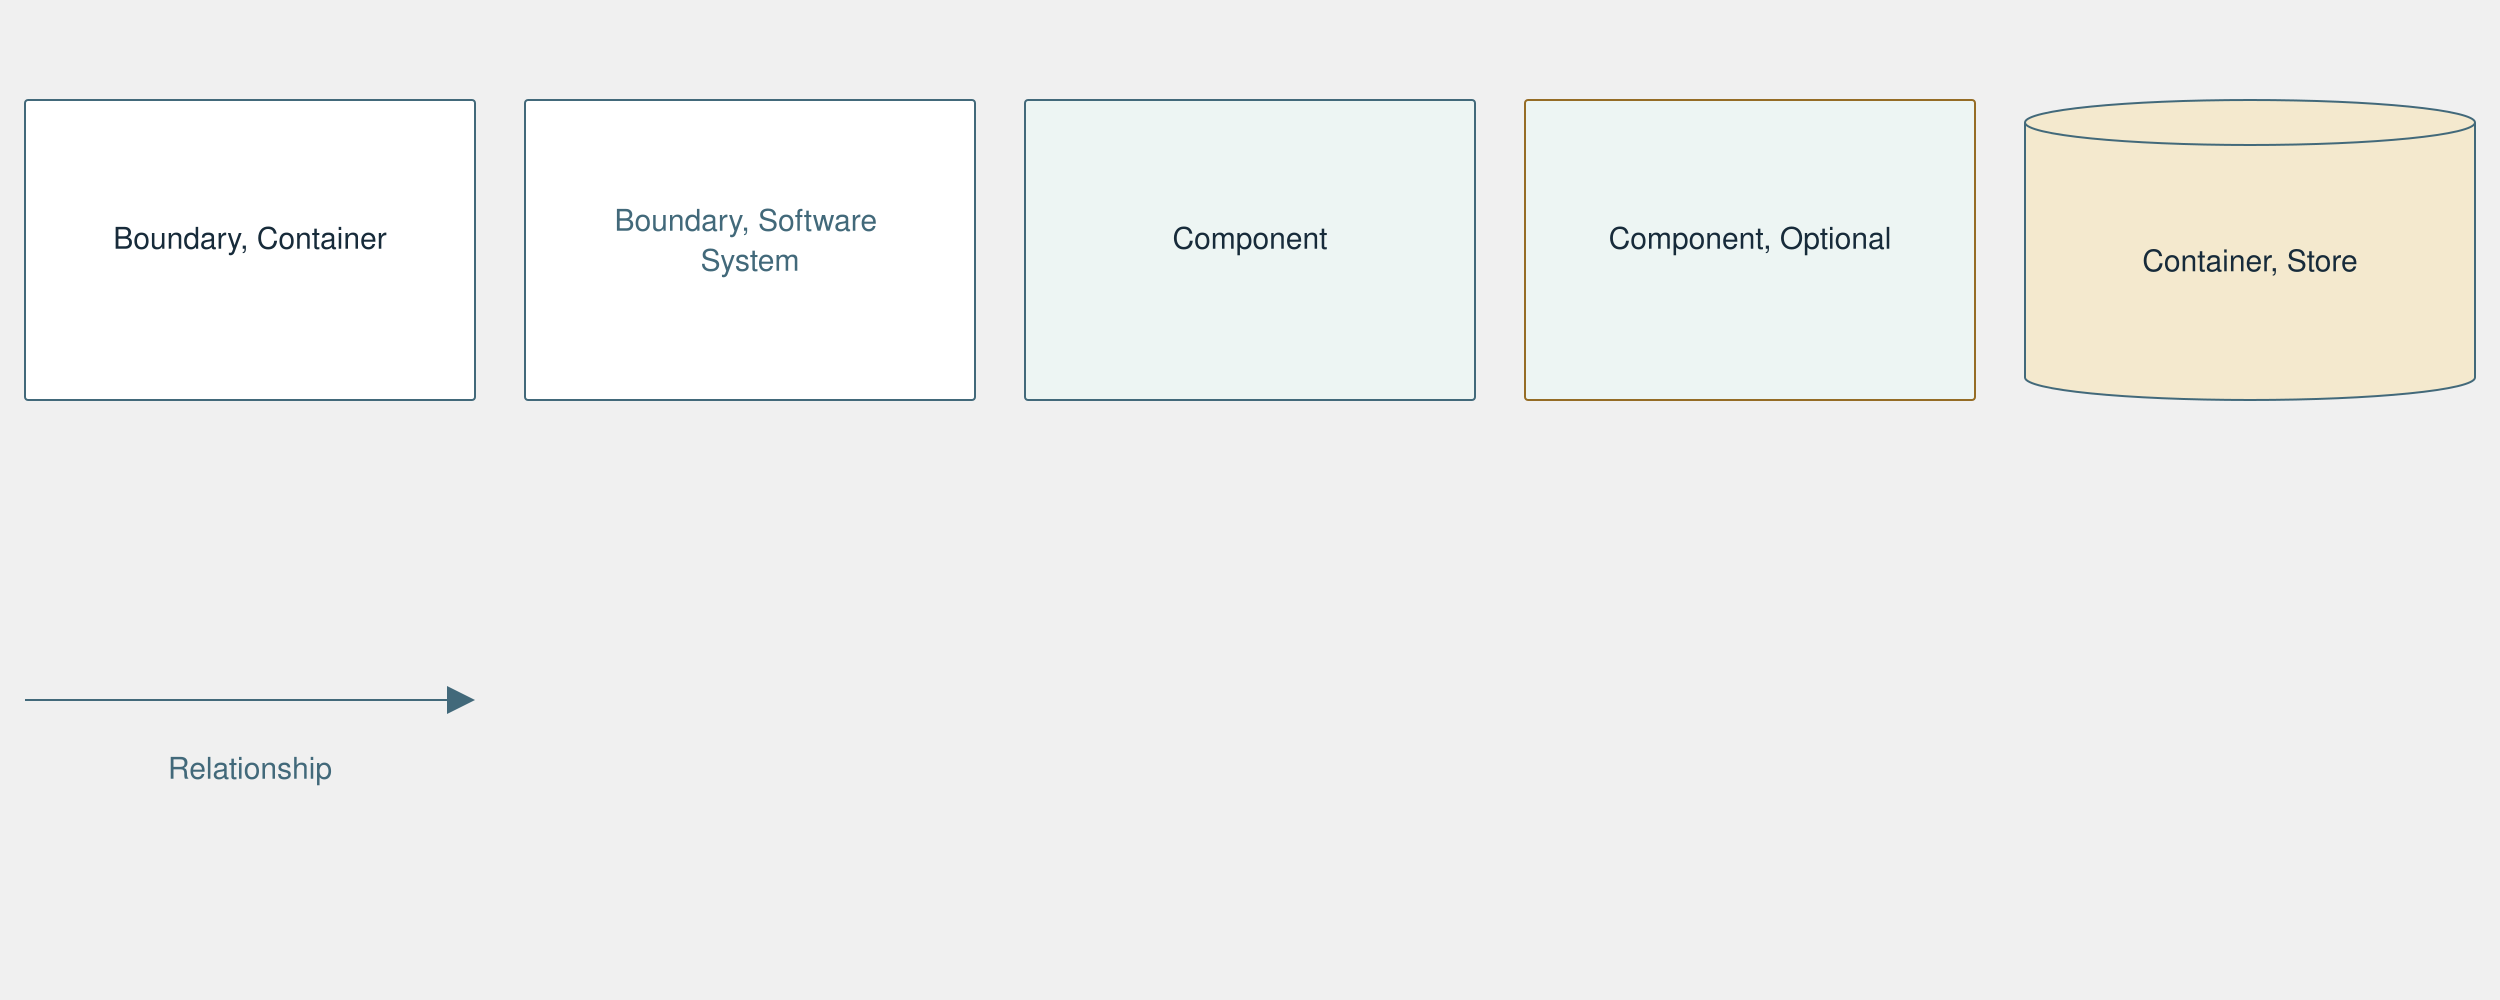
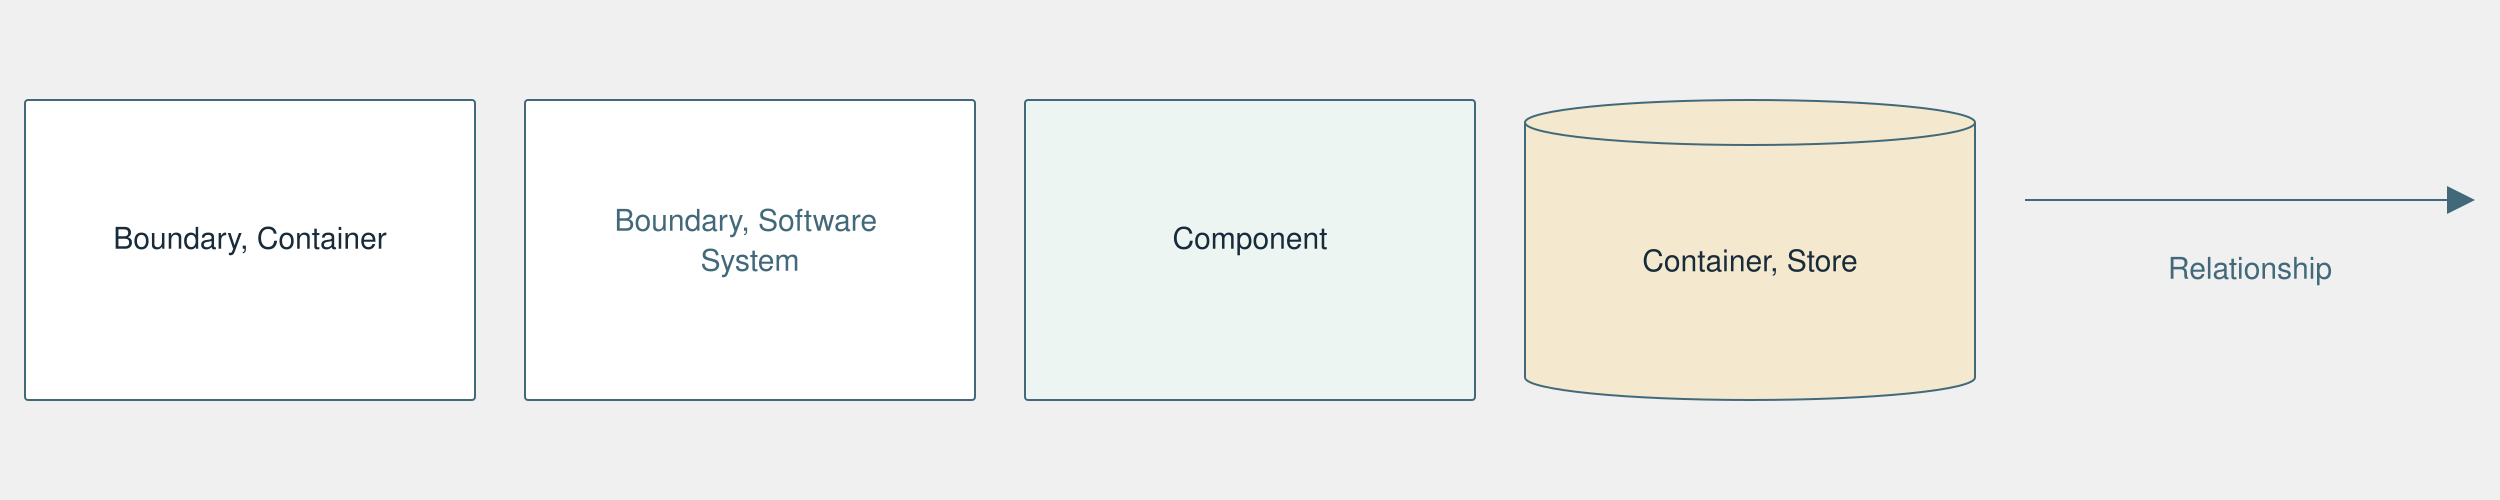
- <svg xmlns="http://www.w3.org/2000/svg" version="1.1" viewBox="0 0 2500 1000" style="background: #ffffff">
+ <svg xmlns="http://www.w3.org/2000/svg" version="1.1" viewBox="0 0 2500 500" style="background: #ffffff">
  <g transform="translate(25,100)">
    <rect width="450" height="300" rx="3" ry="3" x="0" y="0" fill="#ffffff" stroke-width="2" stroke="#42697a" stroke-dasharray="" />
    <text x="225" y="95" text-anchor="middle" dominant-baseline="hanging" fill="#172b3a" font-size="30px" font-family="Tahoma, Verdana, Helvetica, Arial">
      <tspan x="225" dy="40px">Boundary, Container</tspan>
    </text>
  </g>
  <g transform="translate(525,100)">
    <rect width="450" height="300" rx="3" ry="3" x="0" y="0" fill="#ffffff" stroke-width="2" stroke="#42697a" stroke-dasharray="" />
    <text x="225" y="77" text-anchor="middle" dominant-baseline="hanging" fill="#42697a" font-size="30px" font-family="Tahoma, Verdana, Helvetica, Arial">
      <tspan x="225" dy="40px">Boundary, Software</tspan>
      <tspan x="225" dy="40px">System</tspan>
    </text>
  </g>
  <g transform="translate(1025,100)">
    <rect width="450" height="300" rx="3" ry="3" x="0" y="0" fill="#edf5f3" stroke-width="2" stroke="#42697a" stroke-dasharray="" />
    <text x="225" y="95" text-anchor="middle" dominant-baseline="hanging" fill="#172b3a" font-size="30px" font-family="Tahoma, Verdana, Helvetica, Arial">
      <tspan x="225" dy="40px">Component</tspan>
    </text>
  </g>
  <g transform="translate(1525,100)">
-     <rect width="450" height="300" rx="3" ry="3" x="0" y="0" fill="#edf5f3" stroke-width="2" stroke="#956c25" stroke-dasharray="" />
-     <text x="225" y="95" text-anchor="middle" dominant-baseline="hanging" fill="#172b3a" font-size="30px" font-family="Tahoma, Verdana, Helvetica, Arial">
-       <tspan x="225" dy="40px">Component, Optional</tspan>
-     </text>
-   </g>
-   <g transform="translate(2025,100)">
    <path id="keyElementCylinderPath" d="M 0,22.5 a 225,22.5 0,0,0 450 0 a 225,22.5 0,0,0 -450 0 l 0,255 a 225,22.5 0,0,0 450 0 l 0,-255" fill="#f4e9ce" stroke-width="2" stroke="#42697a" stroke-dasharray="" />
    <text x="225" y="117.5" text-anchor="middle" dominant-baseline="hanging" fill="#172b3a" font-size="30px" font-family="Tahoma, Verdana, Helvetica, Arial">
      <tspan x="225" dy="40px">Container, Store</tspan>
    </text>
  </g>
-   <g transform="translate(25,670)">
+   <g transform="translate(2025,170)">
    <path d="M422,0 L422,44 L450,30 L 422,16" style="fill:#42697a" />
    <path d="M0,30 L422,30" style="stroke:#42697a; stroke-width: 2; fill: none; stroke-dasharray: ;" />
    <text x="225" y="55" text-anchor="middle" dominant-baseline="hanging" fill="#42697a" font-size="30px" font-family="Tahoma, Verdana, Helvetica, Arial">
      <tspan x="225" dy="40px">Relationship</tspan>
    </text>
  </g>
</svg>
